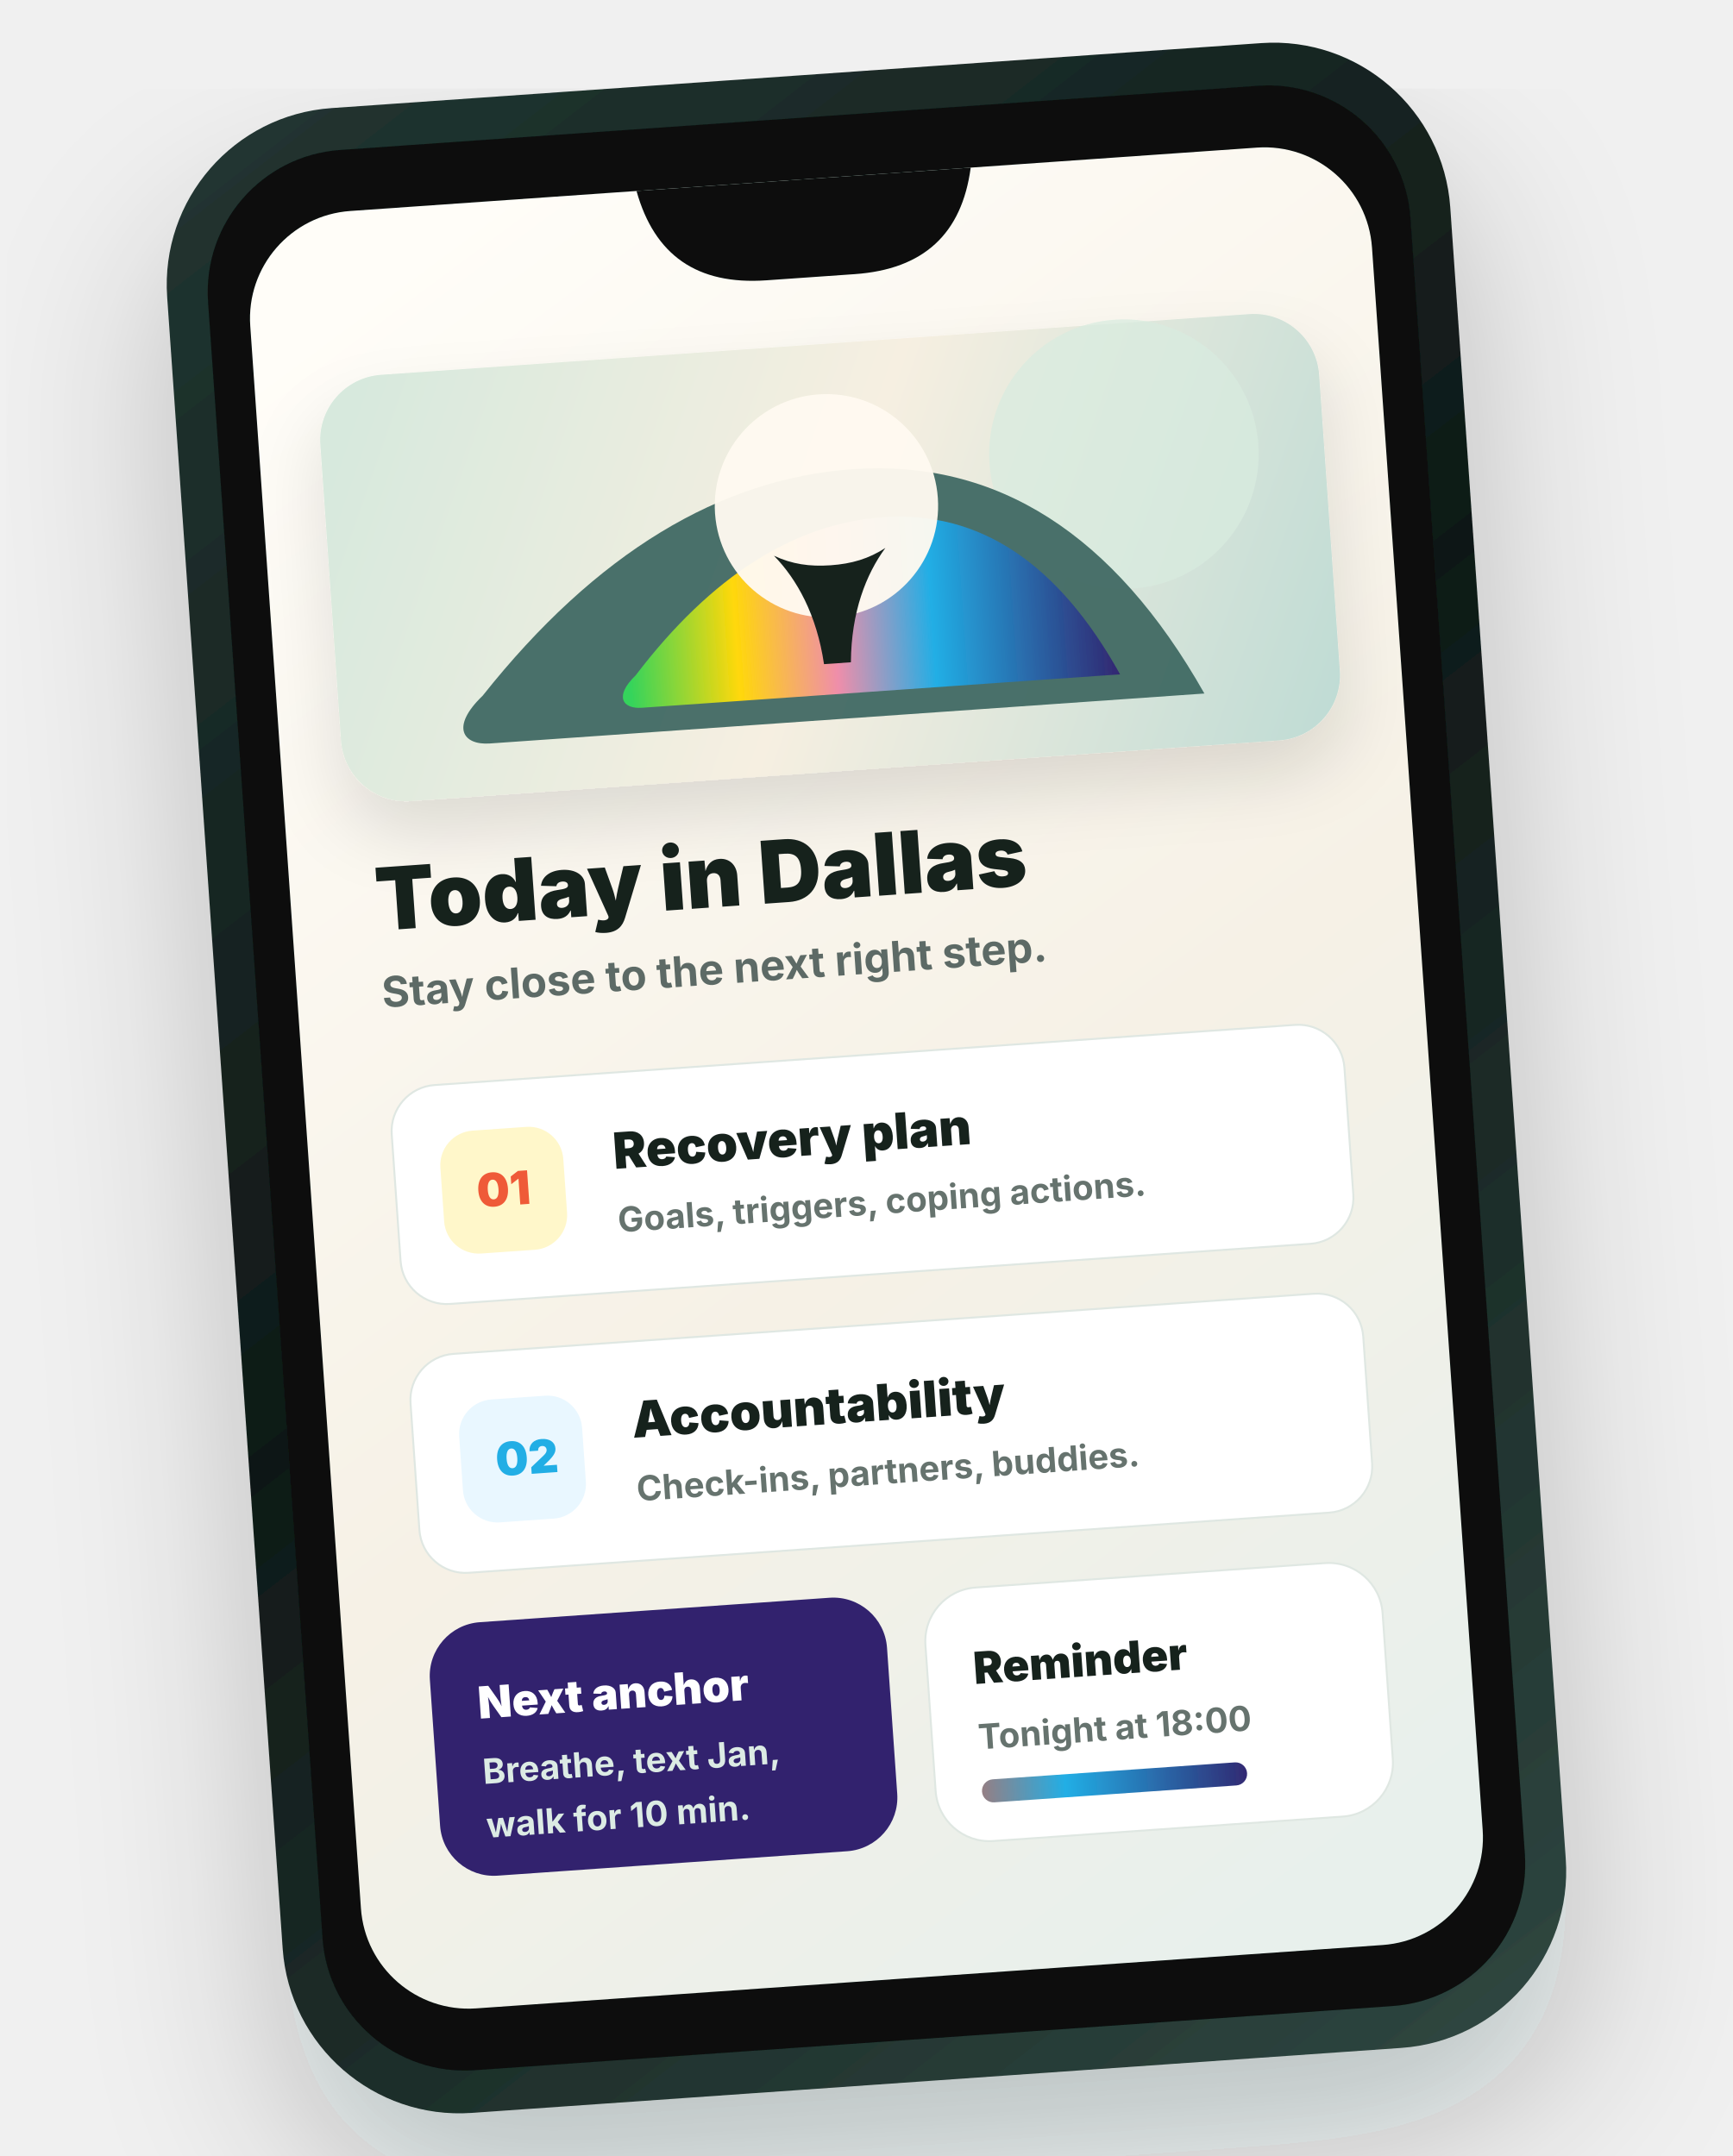
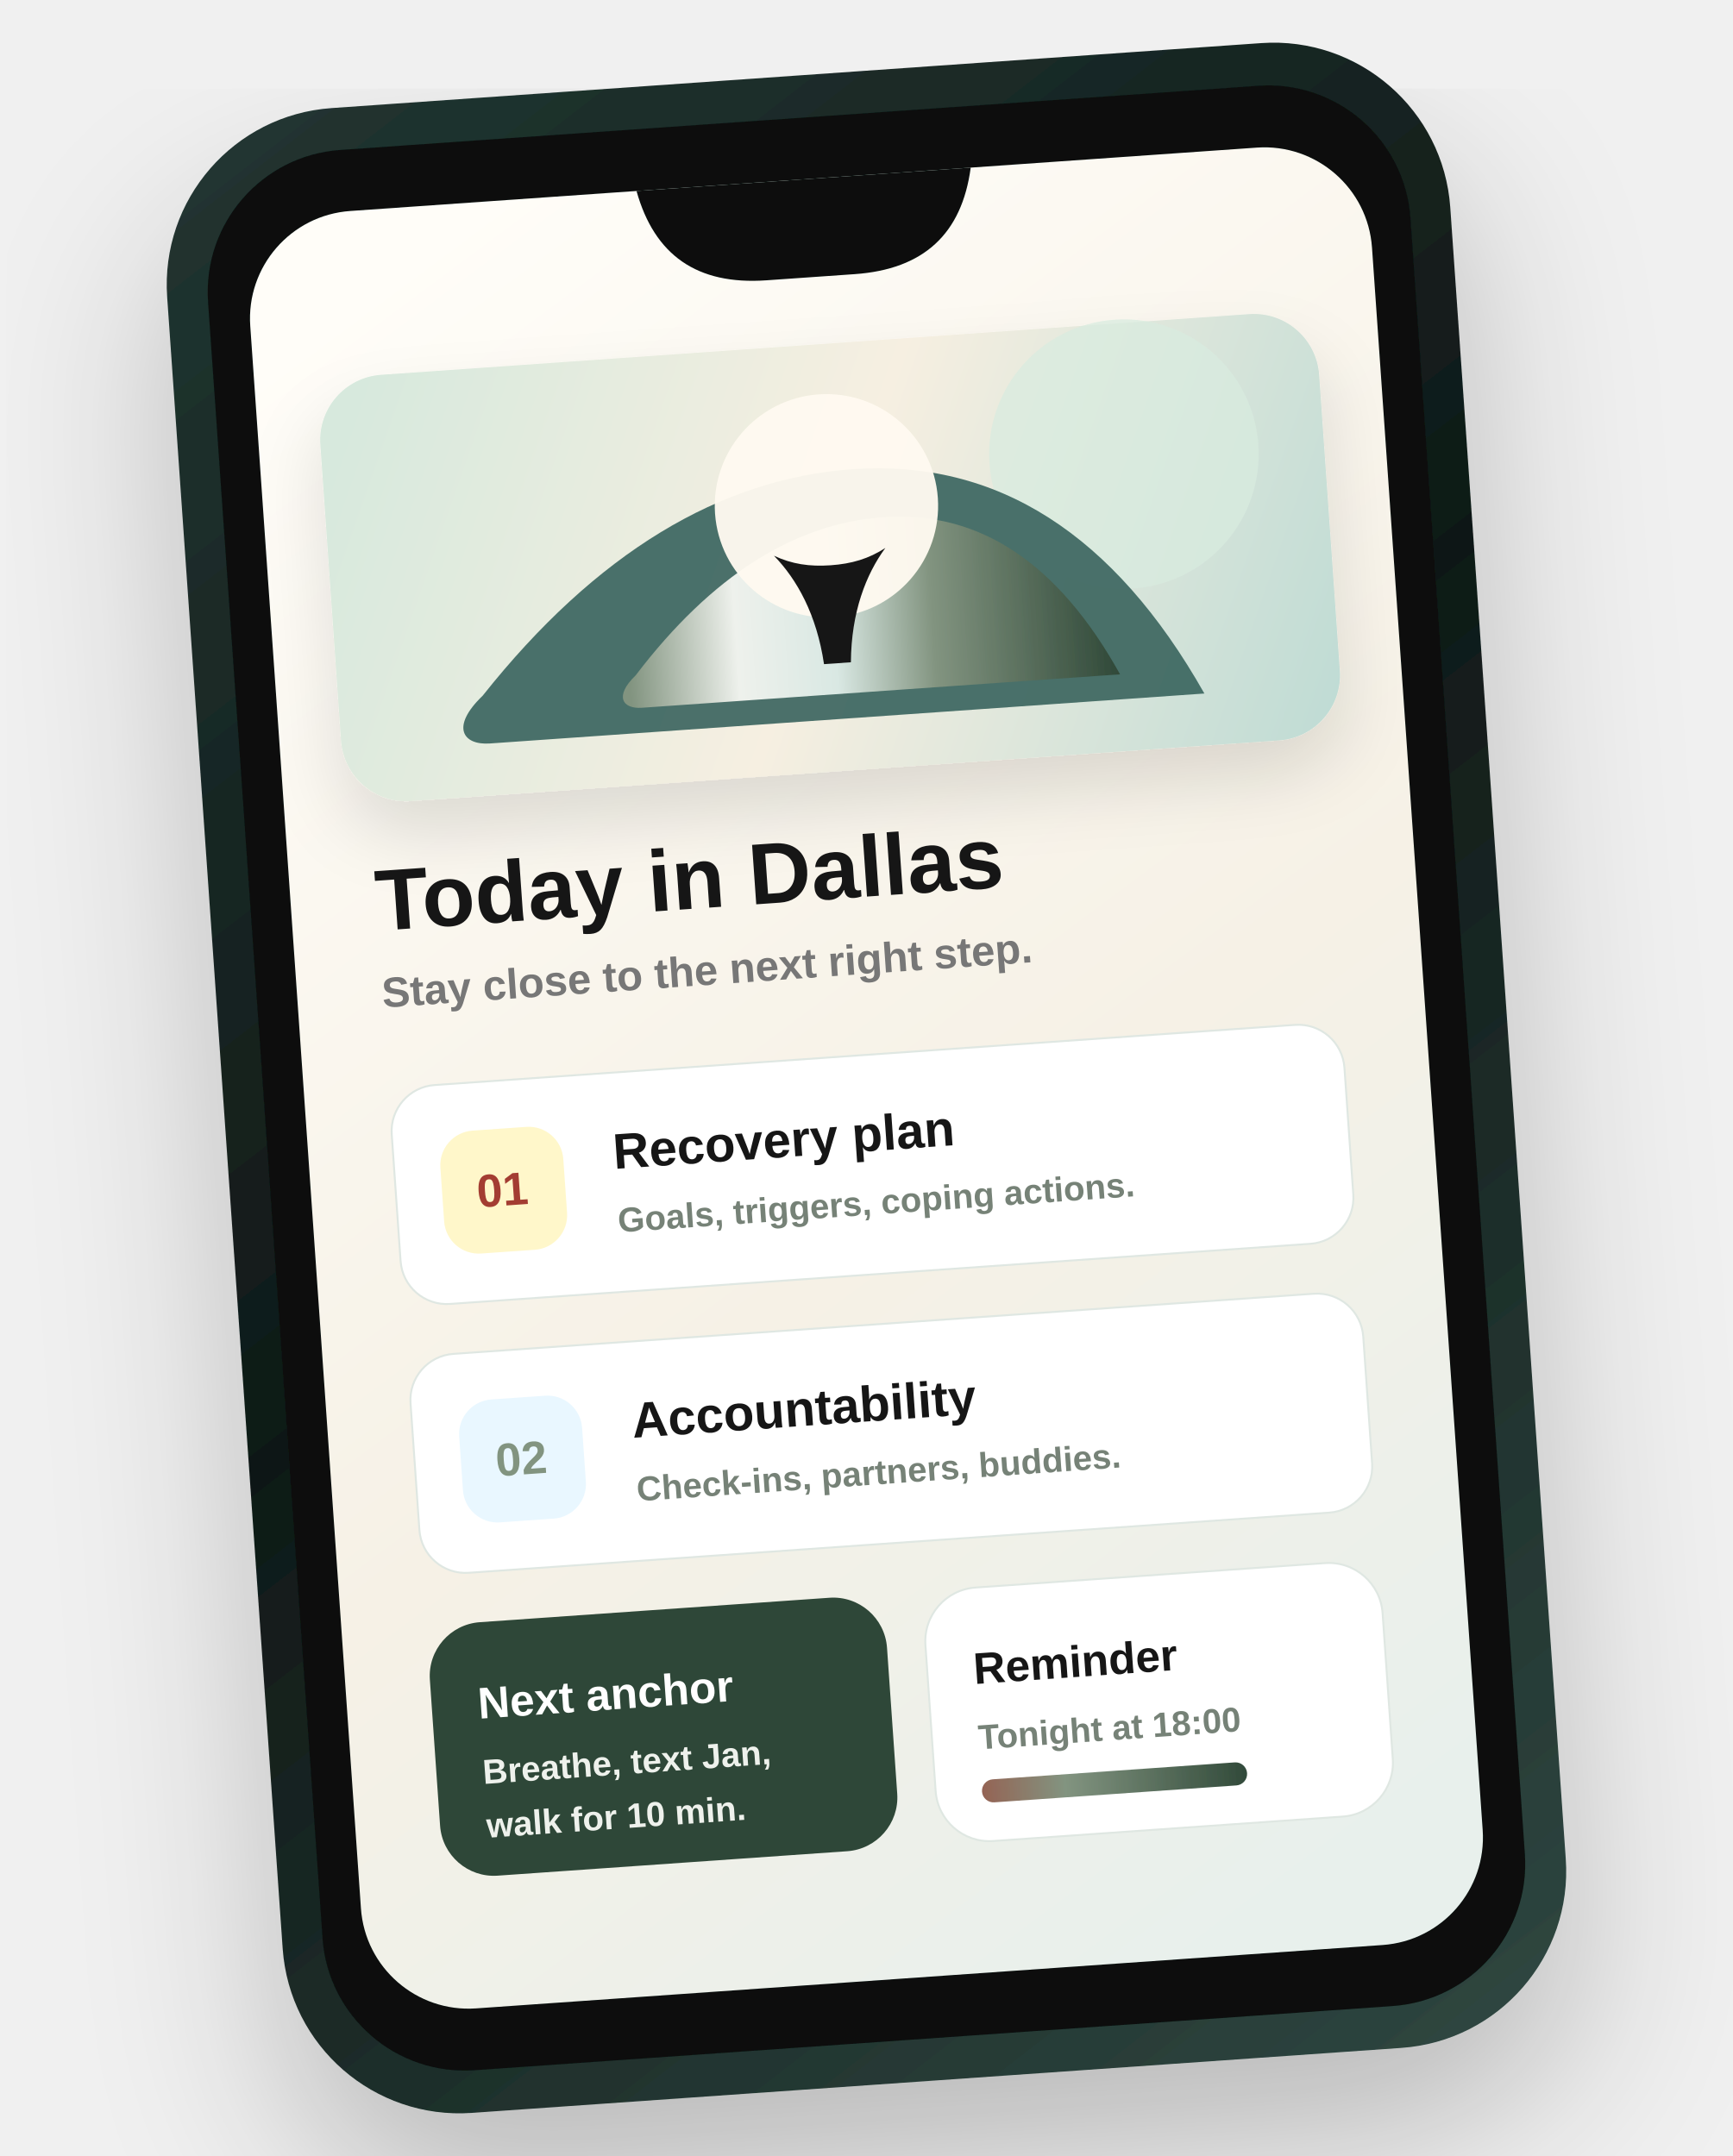
<svg xmlns="http://www.w3.org/2000/svg" width="900" height="1120" viewBox="0 0 900 1120" role="img" aria-labelledby="title desc">
  <defs>
    <linearGradient id="phoneEdge" x1="105" x2="790" y1="42" y2="1068" gradientUnits="userSpaceOnUse">
      <stop stop-color="#223632" />
      <stop offset=".48" stop-color="#0f1917" />
      <stop offset="1" stop-color="#2f4741" />
    </linearGradient>
    <linearGradient id="screenBg" x1="190" x2="710" y1="146" y2="958" gradientUnits="userSpaceOnUse">
      <stop stop-color="#fffdf8" />
      <stop offset=".58" stop-color="#f6f1e6" />
      <stop offset="1" stop-color="#e8f0ec" />
    </linearGradient>
    <linearGradient id="cover" x1="201" x2="699" y1="210" y2="424" gradientUnits="userSpaceOnUse">
      <stop stop-color="#d7e9dd" />
      <stop offset=".48" stop-color="#f6efe1" />
      <stop offset="1" stop-color="#bedbd4" />
    </linearGradient>
    <linearGradient id="accent" x1="274" x2="626" y1="380" y2="380" gradientUnits="userSpaceOnUse">
      <stop stop-color="#33d75a" />
-       <stop offset=".28" stop-color="#ffd80a" />
-       <stop offset=".5" stop-color="#ef5a38" />
-       <stop offset=".72" stop-color="#22aee5" />
-       <stop offset="1" stop-color="#31246e" />
+       <stop offset=".28" stop-color="#eef1ec" />
+       <stop offset=".5" stop-color="#a33d32" />
+       <stop offset=".72" stop-color="#829480" />
+       <stop offset="1" stop-color="#2e4737" />
    </linearGradient>
    <linearGradient id="diamondAccent" x1="342" x2="598" y1="336" y2="336" gradientUnits="userSpaceOnUse">
-       <stop stop-color="#35d45b" />
-       <stop offset=".22" stop-color="#ffd80a" />
-       <stop offset=".42" stop-color="#ef8eaa" />
-       <stop offset=".62" stop-color="#22aee5" />
-       <stop offset="1" stop-color="#31246e" />
+       <stop stop-color="#829480" />
+       <stop offset=".22" stop-color="#eef1ec" />
+       <stop offset=".42" stop-color="#d9e8e3" />
+       <stop offset=".62" stop-color="#829480" />
+       <stop offset="1" stop-color="#2e4737" />
    </linearGradient>
    <filter id="shadow" x="0" y="0" width="900" height="1120" filterUnits="userSpaceOnUse">
-       <feDropShadow dx="0" dy="46" stdDeviation="46" flood-color="#17211f" flood-opacity=".22" />
+       <feDropShadow dx="0" dy="46" stdDeviation="46" flood-color="#171717" flood-opacity=".22" />
    </filter>
    <filter id="softShadow" x="120" y="120" width="660" height="900" filterUnits="userSpaceOnUse">
-       <feDropShadow dx="0" dy="18" stdDeviation="18" flood-color="#17211f" flood-opacity=".12" />
+       <feDropShadow dx="0" dy="18" stdDeviation="18" flood-color="#171717" flood-opacity=".12" />
    </filter>
  </defs>
  <g filter="url(#shadow)" transform="rotate(-4 450 560)">
    <rect x="116" y="38" width="668" height="1044" rx="92" fill="url(#phoneEdge)" />
    <rect x="137" y="60" width="626" height="1000" rx="74" fill="#07100e" />
    <rect x="158" y="92" width="584" height="936" rx="56" fill="url(#screenBg)" />
    <path d="M363 92h174c-7 34-28 51-64 51h-46c-36 0-57-17-64-51Z" fill="#07100e" />
    <g filter="url(#softShadow)">
      <rect x="190" y="178" width="520" height="222" rx="34" fill="url(#cover)" />
      <circle cx="606" cy="246" r="70" fill="#d8ebdf" opacity=".72" />
      <path d="M265 348c64-70 131-104 200-104 75 0 133 43 174 129H267c-14 0-20-10-2-25Z" fill="#38635d" opacity=".9" />
      <path d="M345 343c43-49 88-73 134-73 50 0 89 30 117 90H347c-10 0-14-7-2-17Z" fill="url(#diamondAccent)" />
      <path d="M450 204c32 0 58 26 58 58s-26 58-58 58-58-26-58-58 26-58 58-58Z" fill="#fffaf0" opacity=".96" />
-       <path d="M421 286c11 13 20 32 22 58h14c2-26 11-45 22-58-9 5-18 7-29 7s-20-2-29-7Z" fill="#17211f" />
+       <path d="M421 286c11 13 20 32 22 58h14c2-26 11-45 22-58-9 5-18 7-29 7s-20-2-29-7Z" fill="#171717" />
    </g>
-     <text x="202" y="466" fill="#17211f" font-family="Inter, Arial, sans-serif" font-size="45" font-weight="900">Today in Dallas</text>
-     <text x="202" y="506" fill="#5d6b66" font-family="Inter, Arial, sans-serif" font-size="22" font-weight="700">Stay close to the next right step.</text>
+     <text x="202" y="466" fill="#171717" font-family="Manrope, Arial, sans-serif" font-size="45" font-weight="900">Today in Dallas</text>
+     <text x="202" y="506" fill="#777777" font-family="Manrope, Arial, sans-serif" font-size="22" font-weight="700">Stay close to the next right step.</text>
    <rect x="202" y="548" width="496" height="114" rx="24" fill="#ffffff" stroke="#dfe7e2" />
    <rect x="226" y="573" width="64" height="64" rx="18" fill="#fff7ca" />
-     <text x="244" y="613" fill="#ef5a38" font-family="Inter, Arial, sans-serif" font-size="24" font-weight="900">01</text>
-     <text x="316" y="598" fill="#17211f" font-family="Inter, Arial, sans-serif" font-size="26" font-weight="900">Recovery plan</text>
-     <text x="316" y="631" fill="#66736e" font-family="Inter, Arial, sans-serif" font-size="18" font-weight="700">Goals, triggers, coping actions.</text>
+     <text x="244" y="613" fill="#a33d32" font-family="Manrope, Arial, sans-serif" font-size="24" font-weight="900">01</text>
+     <text x="316" y="598" fill="#171717" font-family="Manrope, Arial, sans-serif" font-size="26" font-weight="900">Recovery plan</text>
+     <text x="316" y="631" fill="#768277" font-family="Manrope, Arial, sans-serif" font-size="18" font-weight="700">Goals, triggers, coping actions.</text>
    <rect x="202" y="688" width="496" height="114" rx="24" fill="#ffffff" stroke="#dfe7e2" />
    <rect x="226" y="713" width="64" height="64" rx="18" fill="#e9f7ff" />
-     <text x="244" y="753" fill="#22aee5" font-family="Inter, Arial, sans-serif" font-size="24" font-weight="900">02</text>
-     <text x="316" y="738" fill="#17211f" font-family="Inter, Arial, sans-serif" font-size="26" font-weight="900">Accountability</text>
-     <text x="316" y="771" fill="#66736e" font-family="Inter, Arial, sans-serif" font-size="18" font-weight="700">Check-ins, partners, buddies.</text>
-     <rect x="202" y="828" width="238" height="132" rx="28" fill="#31246e" />
-     <text x="226" y="878" fill="#ffffff" font-family="Inter, Arial, sans-serif" font-size="23" font-weight="900">Next anchor</text>
-     <text x="226" y="912" fill="#dcebe4" font-family="Inter, Arial, sans-serif" font-size="18" font-weight="700">Breathe, text Jan,</text>
-     <text x="226" y="940" fill="#dcebe4" font-family="Inter, Arial, sans-serif" font-size="18" font-weight="700">walk for 10 min.</text>
+     <text x="244" y="753" fill="#829480" font-family="Manrope, Arial, sans-serif" font-size="24" font-weight="900">02</text>
+     <text x="316" y="738" fill="#171717" font-family="Manrope, Arial, sans-serif" font-size="26" font-weight="900">Accountability</text>
+     <text x="316" y="771" fill="#768277" font-family="Manrope, Arial, sans-serif" font-size="18" font-weight="700">Check-ins, partners, buddies.</text>
+     <rect x="202" y="828" width="238" height="132" rx="28" fill="#2e4737" />
+     <text x="226" y="878" fill="#ffffff" font-family="Manrope, Arial, sans-serif" font-size="23" font-weight="900">Next anchor</text>
+     <text x="226" y="912" fill="#eef1ec" font-family="Manrope, Arial, sans-serif" font-size="18" font-weight="700">Breathe, text Jan,</text>
+     <text x="226" y="940" fill="#eef1ec" font-family="Manrope, Arial, sans-serif" font-size="18" font-weight="700">walk for 10 min.</text>
    <rect x="460" y="828" width="238" height="132" rx="28" fill="#ffffff" stroke="#dfe7e2" />
-     <text x="484" y="878" fill="#17211f" font-family="Inter, Arial, sans-serif" font-size="23" font-weight="900">Reminder</text>
-     <text x="484" y="912" fill="#66736e" font-family="Inter, Arial, sans-serif" font-size="18" font-weight="700">Tonight at 18:00</text>
+     <text x="484" y="878" fill="#171717" font-family="Manrope, Arial, sans-serif" font-size="23" font-weight="900">Reminder</text>
+     <text x="484" y="912" fill="#768277" font-family="Manrope, Arial, sans-serif" font-size="18" font-weight="700">Tonight at 18:00</text>
    <rect x="484" y="928" width="138" height="12" rx="6" fill="url(#accent)" />
  </g>
</svg>
